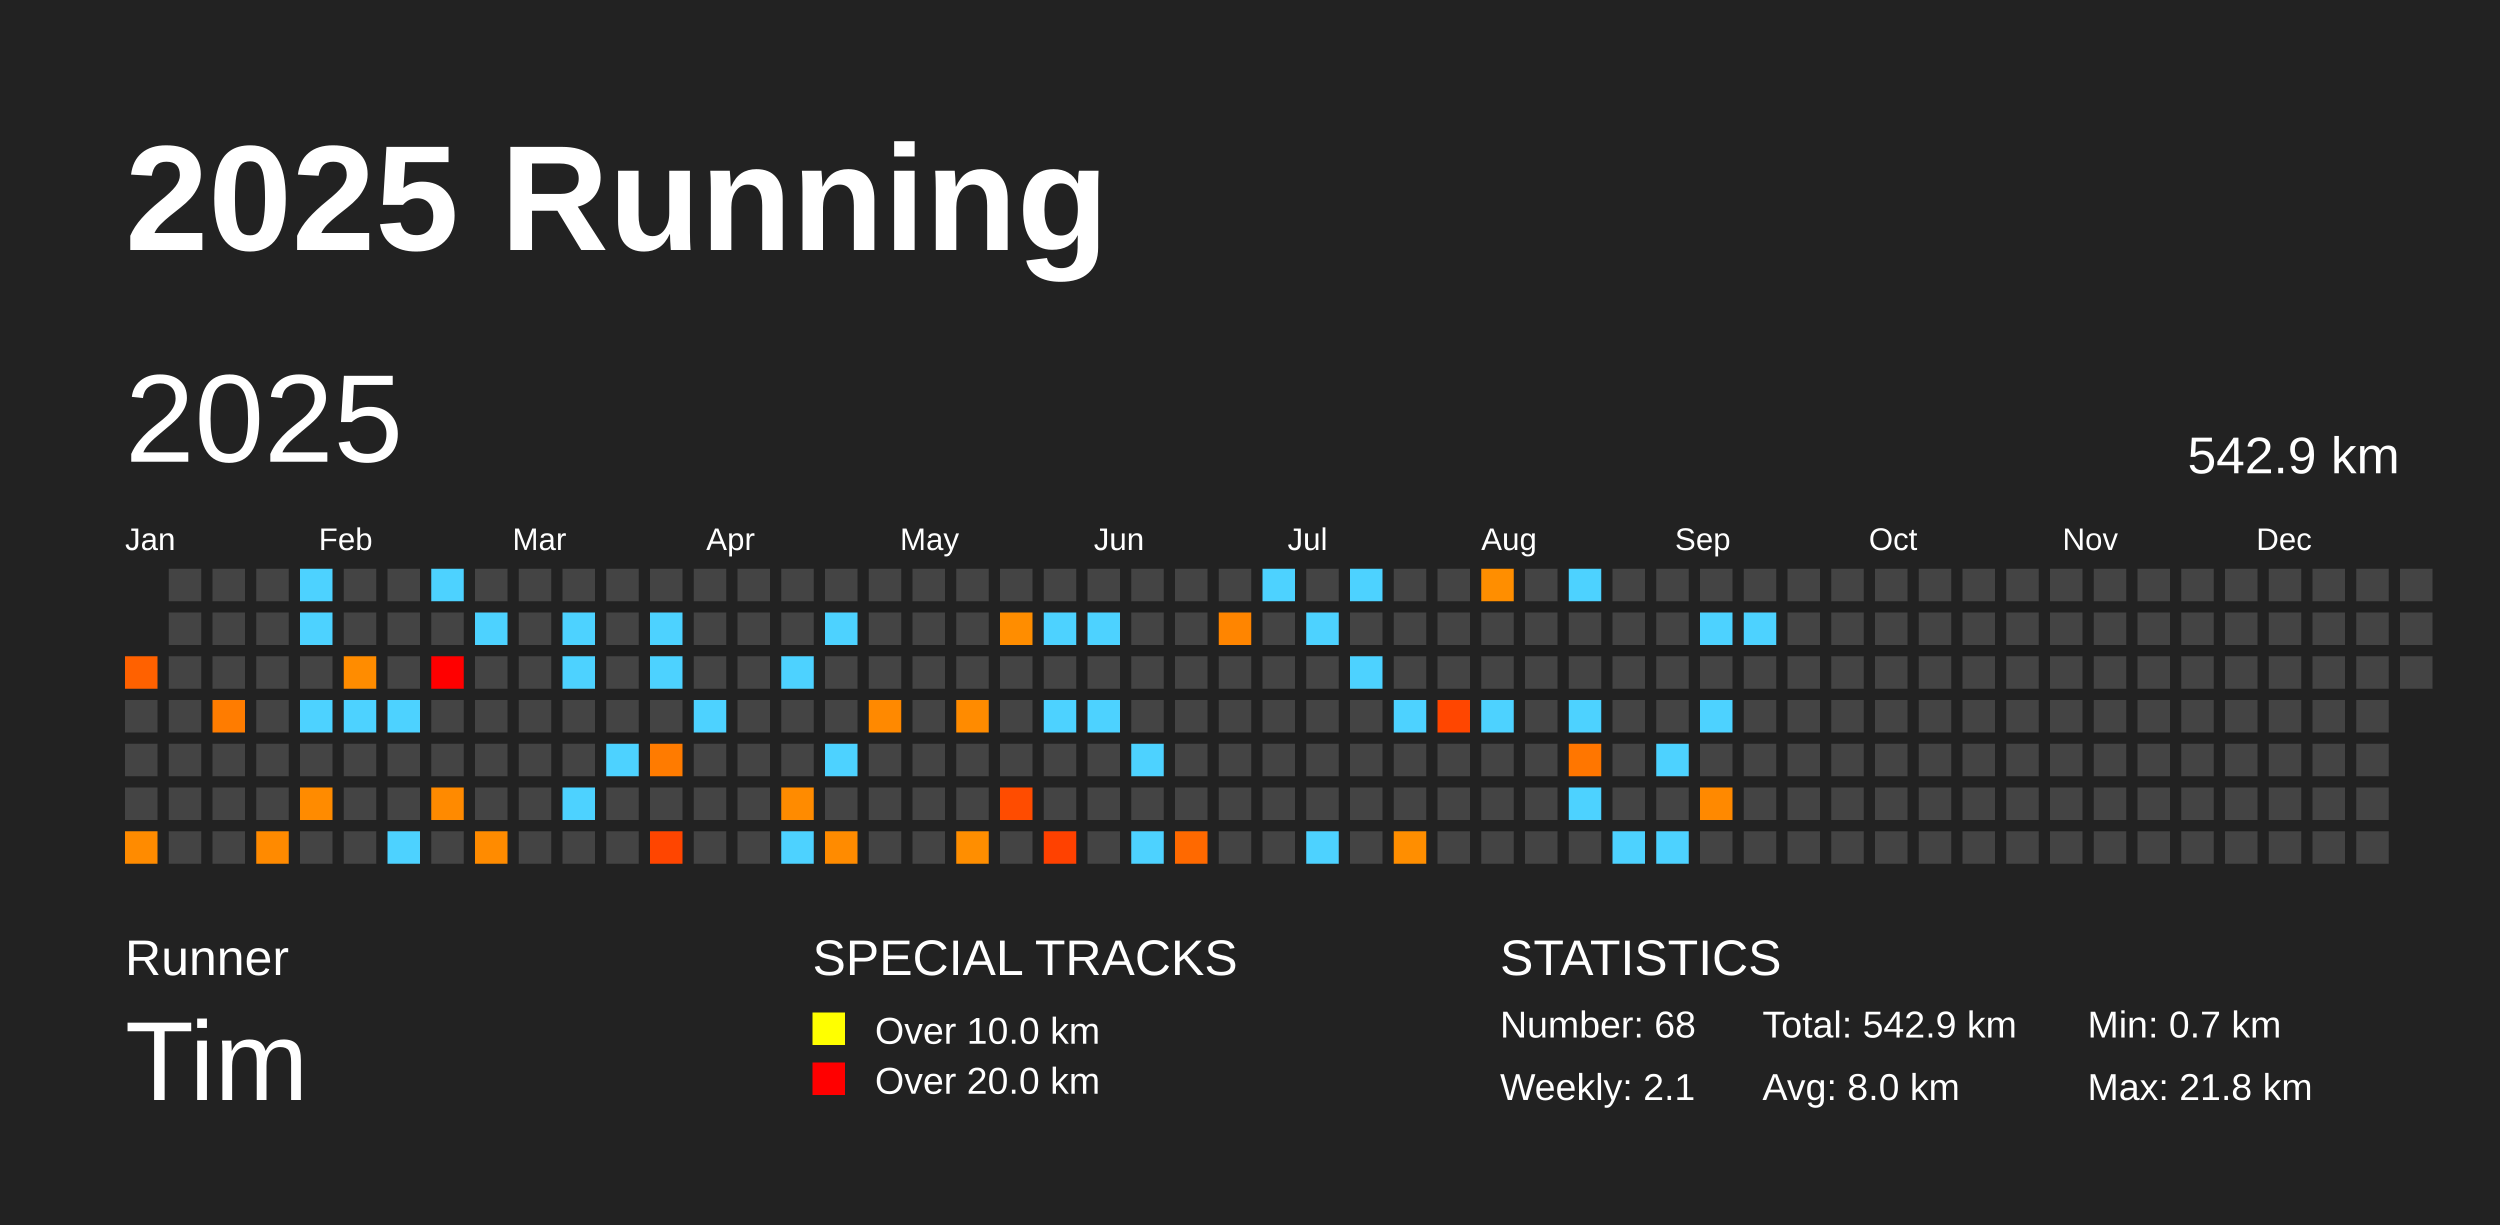
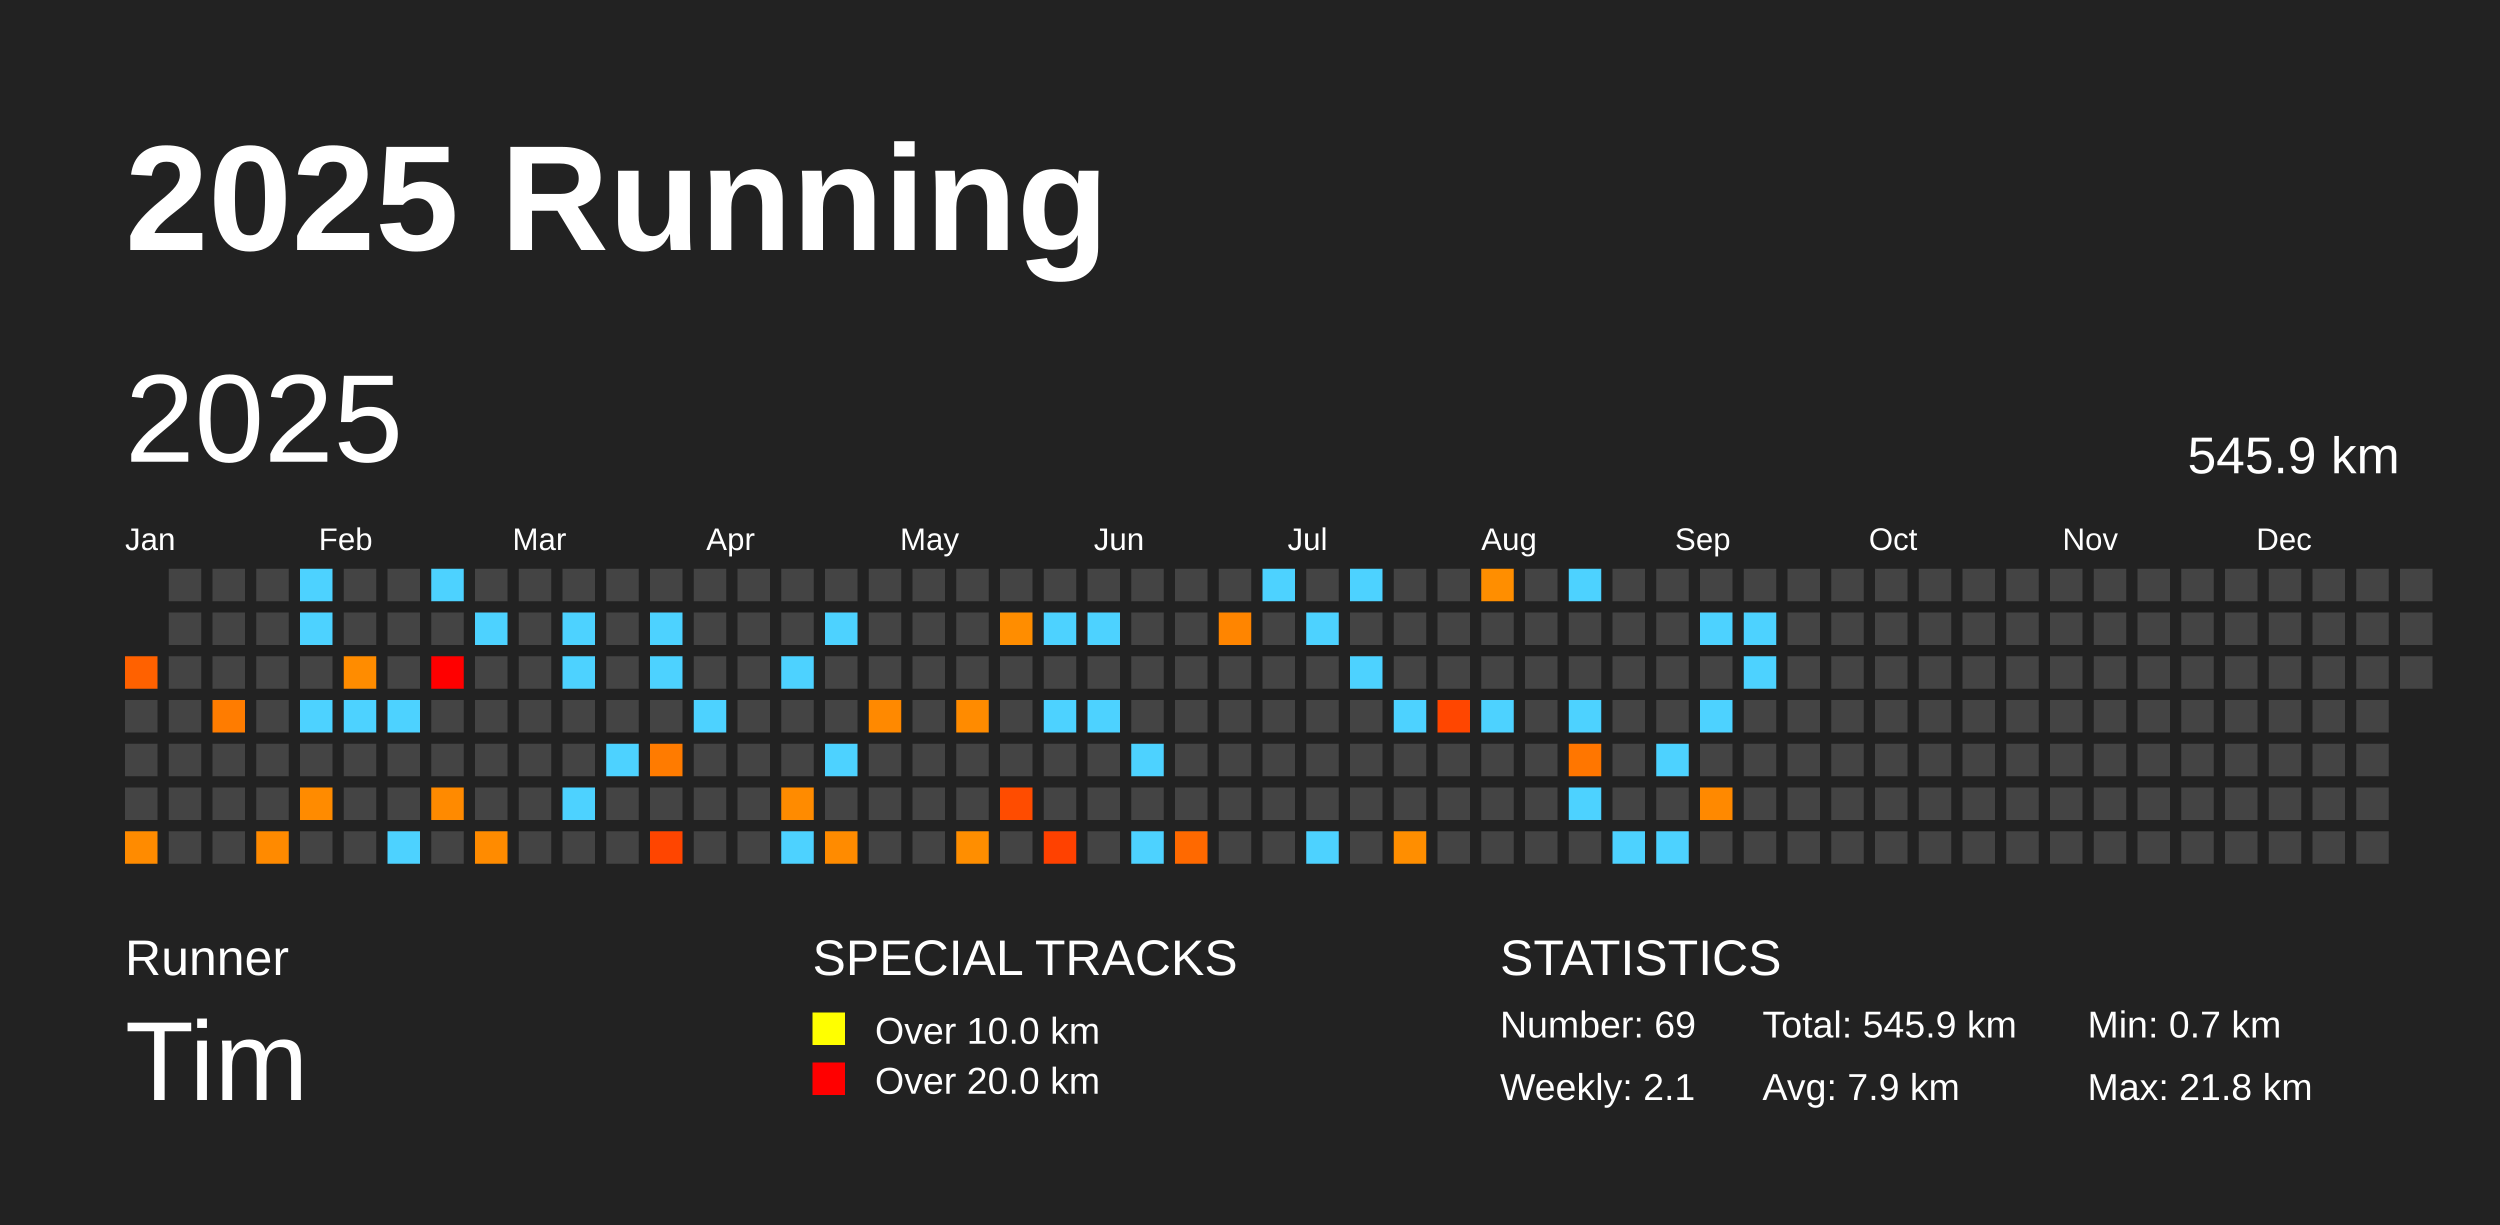
<svg xmlns="http://www.w3.org/2000/svg" baseProfile="full" height="98mm" version="1.1" viewBox="0,0,200,98" width="200mm">
  <defs />
  <rect fill="#222222" height="98" width="200" x="0" y="0" />
  <text fill="#FFFFFF" style="font-size:12px; font-family:Arial; font-weight:bold;" x="10" y="20">2025 Running</text>
  <text fill="#FFFFFF" style="font-size:4px; font-family:Arial" x="10" y="78">Runner</text>
  <text fill="#FFFFFF" style="font-size:9px; font-family:Arial" x="10" y="88">Tim</text>
  <text fill="#FFFFFF" style="font-size:4px; font-family:Arial" x="65" y="78">SPECIAL TRACKS</text>
  <rect fill="yellow" height="2.6" width="2.6" x="65" y="81" />
  <text fill="#FFFFFF" style="font-size:3px; font-family:Arial" x="70" y="83.5">Over 10.0 km</text>
  <rect fill="red" height="2.6" width="2.6" x="65" y="85" />
  <text fill="#FFFFFF" style="font-size:3px; font-family:Arial" x="70" y="87.5">Over 20.0 km</text>
  <text fill="#FFFFFF" style="font-size:4px; font-family:Arial" x="120" y="78">STATISTICS</text>
-   <text fill="#FFFFFF" style="font-size:3px; font-family:Arial" x="120" y="83">Number: 68</text>
+   <text fill="#FFFFFF" style="font-size:3px; font-family:Arial" x="120" y="83">Number: 69</text>
  <text fill="#FFFFFF" style="font-size:3px; font-family:Arial" x="120" y="88">Weekly: 2.1</text>
-   <text fill="#FFFFFF" style="font-size:3px; font-family:Arial" x="141" y="83">Total: 542.9 km</text>
-   <text fill="#FFFFFF" style="font-size:3px; font-family:Arial" x="141" y="88">Avg: 8.0 km</text>
+   <text fill="#FFFFFF" style="font-size:3px; font-family:Arial" x="141" y="83">Total: 545.9 km</text>
+   <text fill="#FFFFFF" style="font-size:3px; font-family:Arial" x="141" y="88">Avg: 7.9 km</text>
  <text fill="#FFFFFF" style="font-size:3px; font-family:Arial" x="167" y="83">Min: 0.7 km</text>
  <text fill="#FFFFFF" style="font-size:3px; font-family:Arial" x="167" y="88">Max: 21.8 km</text>
  <text dominant-baseline="hanging" fill="#FFFFFF" style="font-size:10.0px; font-family:Arial;" x="10" y="30">2025</text>
-   <text dominant-baseline="hanging" fill="#FFFFFF" style="font-size:4.125px; font-family:Arial;" x="175" y="35">542.9 km</text>
+   <text dominant-baseline="hanging" fill="#FFFFFF" style="font-size:4.125px; font-family:Arial;" x="175" y="35">545.9 km</text>
  <text fill="#FFFFFF" style="font-size:2.5px; font-family:Arial" x="10.0" y="44">Jan</text>
  <text fill="#FFFFFF" style="font-size:2.5px; font-family:Arial" x="25.5" y="44">Feb</text>
  <text fill="#FFFFFF" style="font-size:2.5px; font-family:Arial" x="41.0" y="44">Mar</text>
  <text fill="#FFFFFF" style="font-size:2.5px; font-family:Arial" x="56.5" y="44">Apr</text>
  <text fill="#FFFFFF" style="font-size:2.5px; font-family:Arial" x="72.0" y="44">May</text>
  <text fill="#FFFFFF" style="font-size:2.5px; font-family:Arial" x="87.5" y="44">Jun</text>
  <text fill="#FFFFFF" style="font-size:2.5px; font-family:Arial" x="103.0" y="44">Jul</text>
  <text fill="#FFFFFF" style="font-size:2.5px; font-family:Arial" x="118.5" y="44">Aug</text>
  <text fill="#FFFFFF" style="font-size:2.5px; font-family:Arial" x="134.0" y="44">Sep</text>
  <text fill="#FFFFFF" style="font-size:2.5px; font-family:Arial" x="149.5" y="44">Oct</text>
  <text fill="#FFFFFF" style="font-size:2.5px; font-family:Arial" x="165.0" y="44">Nov</text>
  <text fill="#FFFFFF" style="font-size:2.5px; font-family:Arial" x="180.5" y="44">Dec</text>
  <rect fill="#ff6100" height="2.6" width="2.6" x="10.0" y="52.5" />
  <rect fill="#444444" height="2.6" width="2.6" x="10.0" y="56.0" />
  <rect fill="#444444" height="2.6" width="2.6" x="10.0" y="59.5" />
  <rect fill="#444444" height="2.6" width="2.6" x="10.0" y="63.0" />
  <rect fill="#ff8b00" height="2.6" width="2.6" x="10.0" y="66.5" />
  <rect fill="#444444" height="2.6" width="2.6" x="13.5" y="45.5" />
  <rect fill="#444444" height="2.6" width="2.6" x="13.5" y="49.0" />
  <rect fill="#444444" height="2.6" width="2.6" x="13.5" y="52.5" />
  <rect fill="#444444" height="2.6" width="2.6" x="13.5" y="56.0" />
  <rect fill="#444444" height="2.6" width="2.6" x="13.5" y="59.5" />
  <rect fill="#444444" height="2.6" width="2.6" x="13.5" y="63.0" />
  <rect fill="#444444" height="2.6" width="2.6" x="13.5" y="66.5" />
  <rect fill="#444444" height="2.6" width="2.6" x="17.0" y="45.5" />
  <rect fill="#444444" height="2.6" width="2.6" x="17.0" y="49.0" />
  <rect fill="#444444" height="2.6" width="2.6" x="17.0" y="52.5" />
  <rect fill="#ff7c00" height="2.6" width="2.6" x="17.0" y="56.0" />
  <rect fill="#444444" height="2.6" width="2.6" x="17.0" y="59.5" />
  <rect fill="#444444" height="2.6" width="2.6" x="17.0" y="63.0" />
  <rect fill="#444444" height="2.6" width="2.6" x="17.0" y="66.5" />
  <rect fill="#444444" height="2.6" width="2.6" x="20.5" y="45.5" />
  <rect fill="#444444" height="2.6" width="2.6" x="20.5" y="49.0" />
  <rect fill="#444444" height="2.6" width="2.6" x="20.5" y="52.5" />
  <rect fill="#444444" height="2.6" width="2.6" x="20.5" y="56.0" />
  <rect fill="#444444" height="2.6" width="2.6" x="20.5" y="59.5" />
  <rect fill="#444444" height="2.6" width="2.6" x="20.5" y="63.0" />
  <rect fill="#ff8a00" height="2.6" width="2.6" x="20.5" y="66.5" />
  <rect fill="#4dd2ff" height="2.6" width="2.6" x="24.0" y="45.5" />
  <rect fill="#4dd2ff" height="2.6" width="2.6" x="24.0" y="49.0" />
  <rect fill="#444444" height="2.6" width="2.6" x="24.0" y="52.5" />
  <rect fill="#4dd2ff" height="2.6" width="2.6" x="24.0" y="56.0" />
  <rect fill="#444444" height="2.6" width="2.6" x="24.0" y="59.5" />
  <rect fill="#ff8b00" height="2.6" width="2.6" x="24.0" y="63.0" />
  <rect fill="#444444" height="2.6" width="2.6" x="24.0" y="66.5" />
  <rect fill="#444444" height="2.6" width="2.6" x="27.5" y="45.5" />
  <rect fill="#444444" height="2.6" width="2.6" x="27.5" y="49.0" />
  <rect fill="#ff8c00" height="2.6" width="2.6" x="27.5" y="52.5" />
  <rect fill="#4dd2ff" height="2.6" width="2.6" x="27.5" y="56.0" />
  <rect fill="#444444" height="2.6" width="2.6" x="27.5" y="59.5" />
  <rect fill="#444444" height="2.6" width="2.6" x="27.5" y="63.0" />
  <rect fill="#444444" height="2.6" width="2.6" x="27.5" y="66.5" />
  <rect fill="#444444" height="2.6" width="2.6" x="31.0" y="45.5" />
  <rect fill="#444444" height="2.6" width="2.6" x="31.0" y="49.0" />
  <rect fill="#444444" height="2.6" width="2.6" x="31.0" y="52.5" />
  <rect fill="#4dd2ff" height="2.6" width="2.6" x="31.0" y="56.0" />
  <rect fill="#444444" height="2.6" width="2.6" x="31.0" y="59.5" />
  <rect fill="#444444" height="2.6" width="2.6" x="31.0" y="63.0" />
  <rect fill="#4dd2ff" height="2.6" width="2.6" x="31.0" y="66.5" />
  <rect fill="#4dd2ff" height="2.6" width="2.6" x="34.5" y="45.5" />
  <rect fill="#444444" height="2.6" width="2.6" x="34.5" y="49.0" />
  <rect fill="red" height="2.6" width="2.6" x="34.5" y="52.5" />
  <rect fill="#444444" height="2.6" width="2.6" x="34.5" y="56.0" />
  <rect fill="#444444" height="2.6" width="2.6" x="34.5" y="59.5" />
  <rect fill="#ff8a00" height="2.6" width="2.6" x="34.5" y="63.0" />
  <rect fill="#444444" height="2.6" width="2.6" x="34.5" y="66.5" />
  <rect fill="#444444" height="2.6" width="2.6" x="38.0" y="45.5" />
  <rect fill="#4dd2ff" height="2.6" width="2.6" x="38.0" y="49.0" />
  <rect fill="#444444" height="2.6" width="2.6" x="38.0" y="52.5" />
  <rect fill="#444444" height="2.6" width="2.6" x="38.0" y="56.0" />
  <rect fill="#444444" height="2.6" width="2.6" x="38.0" y="59.5" />
  <rect fill="#444444" height="2.6" width="2.6" x="38.0" y="63.0" />
  <rect fill="#ff8b00" height="2.6" width="2.6" x="38.0" y="66.5" />
  <rect fill="#444444" height="2.6" width="2.6" x="41.5" y="45.5" />
  <rect fill="#444444" height="2.6" width="2.6" x="41.5" y="49.0" />
  <rect fill="#444444" height="2.6" width="2.6" x="41.5" y="52.5" />
  <rect fill="#444444" height="2.6" width="2.6" x="41.5" y="56.0" />
  <rect fill="#444444" height="2.6" width="2.6" x="41.5" y="59.5" />
  <rect fill="#444444" height="2.6" width="2.6" x="41.5" y="63.0" />
  <rect fill="#444444" height="2.6" width="2.6" x="41.5" y="66.5" />
  <rect fill="#444444" height="2.6" width="2.6" x="45.0" y="45.5" />
  <rect fill="#4dd2ff" height="2.6" width="2.6" x="45.0" y="49.0" />
  <rect fill="#4dd2ff" height="2.6" width="2.6" x="45.0" y="52.5" />
  <rect fill="#444444" height="2.6" width="2.6" x="45.0" y="56.0" />
  <rect fill="#444444" height="2.6" width="2.6" x="45.0" y="59.5" />
  <rect fill="#4dd2ff" height="2.6" width="2.6" x="45.0" y="63.0" />
  <rect fill="#444444" height="2.6" width="2.6" x="45.0" y="66.5" />
  <rect fill="#444444" height="2.6" width="2.6" x="48.5" y="45.5" />
  <rect fill="#444444" height="2.6" width="2.6" x="48.5" y="49.0" />
  <rect fill="#444444" height="2.6" width="2.6" x="48.5" y="52.5" />
  <rect fill="#444444" height="2.6" width="2.6" x="48.5" y="56.0" />
  <rect fill="#4dd2ff" height="2.6" width="2.6" x="48.5" y="59.5" />
  <rect fill="#444444" height="2.6" width="2.6" x="48.5" y="63.0" />
  <rect fill="#444444" height="2.6" width="2.6" x="48.5" y="66.5" />
  <rect fill="#444444" height="2.6" width="2.6" x="52.0" y="45.5" />
  <rect fill="#4dd2ff" height="2.6" width="2.6" x="52.0" y="49.0" />
  <rect fill="#4dd2ff" height="2.6" width="2.6" x="52.0" y="52.5" />
  <rect fill="#444444" height="2.6" width="2.6" x="52.0" y="56.0" />
  <rect fill="#ff7b00" height="2.6" width="2.6" x="52.0" y="59.5" />
  <rect fill="#444444" height="2.6" width="2.6" x="52.0" y="63.0" />
  <rect fill="#ff4500" height="2.6" width="2.6" x="52.0" y="66.5" />
  <rect fill="#444444" height="2.6" width="2.6" x="55.5" y="45.5" />
  <rect fill="#444444" height="2.6" width="2.6" x="55.5" y="49.0" />
  <rect fill="#444444" height="2.6" width="2.6" x="55.5" y="52.5" />
  <rect fill="#4dd2ff" height="2.6" width="2.6" x="55.5" y="56.0" />
  <rect fill="#444444" height="2.6" width="2.6" x="55.5" y="59.5" />
  <rect fill="#444444" height="2.6" width="2.6" x="55.5" y="63.0" />
  <rect fill="#444444" height="2.6" width="2.6" x="55.5" y="66.5" />
  <rect fill="#444444" height="2.6" width="2.6" x="59.0" y="45.5" />
  <rect fill="#444444" height="2.6" width="2.6" x="59.0" y="49.0" />
  <rect fill="#444444" height="2.6" width="2.6" x="59.0" y="52.5" />
  <rect fill="#444444" height="2.6" width="2.6" x="59.0" y="56.0" />
  <rect fill="#444444" height="2.6" width="2.6" x="59.0" y="59.5" />
  <rect fill="#444444" height="2.6" width="2.6" x="59.0" y="63.0" />
  <rect fill="#444444" height="2.6" width="2.6" x="59.0" y="66.5" />
  <rect fill="#444444" height="2.6" width="2.6" x="62.5" y="45.5" />
  <rect fill="#444444" height="2.6" width="2.6" x="62.5" y="49.0" />
  <rect fill="#4dd2ff" height="2.6" width="2.6" x="62.5" y="52.5" />
  <rect fill="#444444" height="2.6" width="2.6" x="62.5" y="56.0" />
  <rect fill="#444444" height="2.6" width="2.6" x="62.5" y="59.5" />
  <rect fill="#ff8b00" height="2.6" width="2.6" x="62.5" y="63.0" />
  <rect fill="#4dd2ff" height="2.6" width="2.6" x="62.5" y="66.5" />
  <rect fill="#444444" height="2.6" width="2.6" x="66.0" y="45.5" />
  <rect fill="#4dd2ff" height="2.6" width="2.6" x="66.0" y="49.0" />
  <rect fill="#444444" height="2.6" width="2.6" x="66.0" y="52.5" />
  <rect fill="#444444" height="2.6" width="2.6" x="66.0" y="56.0" />
  <rect fill="#4dd2ff" height="2.6" width="2.6" x="66.0" y="59.5" />
  <rect fill="#444444" height="2.6" width="2.6" x="66.0" y="63.0" />
  <rect fill="#ff8b00" height="2.6" width="2.6" x="66.0" y="66.5" />
  <rect fill="#444444" height="2.6" width="2.6" x="69.5" y="45.5" />
  <rect fill="#444444" height="2.6" width="2.6" x="69.5" y="49.0" />
  <rect fill="#444444" height="2.6" width="2.6" x="69.5" y="52.5" />
  <rect fill="#ff8900" height="2.6" width="2.6" x="69.5" y="56.0" />
  <rect fill="#444444" height="2.6" width="2.6" x="69.5" y="59.5" />
  <rect fill="#444444" height="2.6" width="2.6" x="69.5" y="63.0" />
  <rect fill="#444444" height="2.6" width="2.6" x="69.5" y="66.5" />
  <rect fill="#444444" height="2.6" width="2.6" x="73.0" y="45.5" />
  <rect fill="#444444" height="2.6" width="2.6" x="73.0" y="49.0" />
  <rect fill="#444444" height="2.6" width="2.6" x="73.0" y="52.5" />
  <rect fill="#444444" height="2.6" width="2.6" x="73.0" y="56.0" />
  <rect fill="#444444" height="2.6" width="2.6" x="73.0" y="59.5" />
  <rect fill="#444444" height="2.6" width="2.6" x="73.0" y="63.0" />
  <rect fill="#444444" height="2.6" width="2.6" x="73.0" y="66.5" />
  <rect fill="#444444" height="2.6" width="2.6" x="76.5" y="45.5" />
  <rect fill="#444444" height="2.6" width="2.6" x="76.5" y="49.0" />
  <rect fill="#444444" height="2.6" width="2.6" x="76.5" y="52.5" />
  <rect fill="#ff8b00" height="2.6" width="2.6" x="76.5" y="56.0" />
  <rect fill="#444444" height="2.6" width="2.6" x="76.5" y="59.5" />
  <rect fill="#444444" height="2.6" width="2.6" x="76.5" y="63.0" />
  <rect fill="#ff8e00" height="2.6" width="2.6" x="76.5" y="66.5" />
  <rect fill="#444444" height="2.6" width="2.6" x="80.0" y="45.5" />
  <rect fill="#ff8d00" height="2.6" width="2.6" x="80.0" y="49.0" />
  <rect fill="#444444" height="2.6" width="2.6" x="80.0" y="52.5" />
  <rect fill="#444444" height="2.6" width="2.6" x="80.0" y="56.0" />
  <rect fill="#444444" height="2.6" width="2.6" x="80.0" y="59.5" />
  <rect fill="#ff4c00" height="2.6" width="2.6" x="80.0" y="63.0" />
  <rect fill="#444444" height="2.6" width="2.6" x="80.0" y="66.5" />
  <rect fill="#444444" height="2.6" width="2.6" x="83.5" y="45.5" />
  <rect fill="#4dd2ff" height="2.6" width="2.6" x="83.5" y="49.0" />
  <rect fill="#444444" height="2.6" width="2.6" x="83.5" y="52.5" />
  <rect fill="#4dd2ff" height="2.6" width="2.6" x="83.5" y="56.0" />
  <rect fill="#444444" height="2.6" width="2.6" x="83.5" y="59.5" />
  <rect fill="#444444" height="2.6" width="2.6" x="83.5" y="63.0" />
  <rect fill="#ff4100" height="2.6" width="2.6" x="83.5" y="66.5" />
  <rect fill="#444444" height="2.6" width="2.6" x="87.0" y="45.5" />
  <rect fill="#4dd2ff" height="2.6" width="2.6" x="87.0" y="49.0" />
  <rect fill="#444444" height="2.6" width="2.6" x="87.0" y="52.5" />
  <rect fill="#4dd2ff" height="2.6" width="2.6" x="87.0" y="56.0" />
  <rect fill="#444444" height="2.6" width="2.6" x="87.0" y="59.5" />
  <rect fill="#444444" height="2.6" width="2.6" x="87.0" y="63.0" />
  <rect fill="#444444" height="2.6" width="2.6" x="87.0" y="66.5" />
  <rect fill="#444444" height="2.6" width="2.6" x="90.5" y="45.5" />
  <rect fill="#444444" height="2.6" width="2.6" x="90.5" y="49.0" />
  <rect fill="#444444" height="2.6" width="2.6" x="90.5" y="52.5" />
  <rect fill="#444444" height="2.6" width="2.6" x="90.5" y="56.0" />
  <rect fill="#4dd2ff" height="2.6" width="2.6" x="90.5" y="59.5" />
  <rect fill="#444444" height="2.6" width="2.6" x="90.5" y="63.0" />
  <rect fill="#4dd2ff" height="2.6" width="2.6" x="90.5" y="66.5" />
  <rect fill="#444444" height="2.6" width="2.6" x="94.0" y="45.5" />
  <rect fill="#444444" height="2.6" width="2.6" x="94.0" y="49.0" />
  <rect fill="#444444" height="2.6" width="2.6" x="94.0" y="52.5" />
  <rect fill="#444444" height="2.6" width="2.6" x="94.0" y="56.0" />
  <rect fill="#444444" height="2.6" width="2.6" x="94.0" y="59.5" />
  <rect fill="#444444" height="2.6" width="2.6" x="94.0" y="63.0" />
  <rect fill="#ff6900" height="2.6" width="2.6" x="94.0" y="66.5" />
  <rect fill="#444444" height="2.6" width="2.6" x="97.5" y="45.5" />
  <rect fill="#ff8500" height="2.6" width="2.6" x="97.5" y="49.0" />
  <rect fill="#444444" height="2.6" width="2.6" x="97.5" y="52.5" />
  <rect fill="#444444" height="2.6" width="2.6" x="97.5" y="56.0" />
  <rect fill="#444444" height="2.6" width="2.6" x="97.5" y="59.5" />
  <rect fill="#444444" height="2.6" width="2.6" x="97.5" y="63.0" />
  <rect fill="#444444" height="2.6" width="2.6" x="97.5" y="66.5" />
  <rect fill="#4dd2ff" height="2.6" width="2.6" x="101.0" y="45.5" />
  <rect fill="#444444" height="2.6" width="2.6" x="101.0" y="49.0" />
  <rect fill="#444444" height="2.6" width="2.6" x="101.0" y="52.5" />
  <rect fill="#444444" height="2.6" width="2.6" x="101.0" y="56.0" />
  <rect fill="#444444" height="2.6" width="2.6" x="101.0" y="59.5" />
  <rect fill="#444444" height="2.6" width="2.6" x="101.0" y="63.0" />
  <rect fill="#444444" height="2.6" width="2.6" x="101.0" y="66.5" />
  <rect fill="#444444" height="2.6" width="2.6" x="104.5" y="45.5" />
  <rect fill="#4dd2ff" height="2.6" width="2.6" x="104.5" y="49.0" />
  <rect fill="#444444" height="2.6" width="2.6" x="104.5" y="52.5" />
  <rect fill="#444444" height="2.6" width="2.6" x="104.5" y="56.0" />
  <rect fill="#444444" height="2.6" width="2.6" x="104.5" y="59.5" />
  <rect fill="#444444" height="2.6" width="2.6" x="104.5" y="63.0" />
  <rect fill="#4dd2ff" height="2.6" width="2.6" x="104.5" y="66.5" />
  <rect fill="#4dd2ff" height="2.6" width="2.6" x="108.0" y="45.5" />
  <rect fill="#444444" height="2.6" width="2.6" x="108.0" y="49.0" />
  <rect fill="#4dd2ff" height="2.6" width="2.6" x="108.0" y="52.5" />
  <rect fill="#444444" height="2.6" width="2.6" x="108.0" y="56.0" />
  <rect fill="#444444" height="2.6" width="2.6" x="108.0" y="59.5" />
  <rect fill="#444444" height="2.6" width="2.6" x="108.0" y="63.0" />
  <rect fill="#444444" height="2.6" width="2.6" x="108.0" y="66.5" />
  <rect fill="#444444" height="2.6" width="2.6" x="111.5" y="45.5" />
  <rect fill="#444444" height="2.6" width="2.6" x="111.5" y="49.0" />
  <rect fill="#444444" height="2.6" width="2.6" x="111.5" y="52.5" />
  <rect fill="#4dd2ff" height="2.6" width="2.6" x="111.5" y="56.0" />
  <rect fill="#444444" height="2.6" width="2.6" x="111.5" y="59.5" />
  <rect fill="#444444" height="2.6" width="2.6" x="111.5" y="63.0" />
  <rect fill="#ff8e00" height="2.6" width="2.6" x="111.5" y="66.5" />
  <rect fill="#444444" height="2.6" width="2.6" x="115.0" y="45.5" />
  <rect fill="#444444" height="2.6" width="2.6" x="115.0" y="49.0" />
  <rect fill="#444444" height="2.6" width="2.6" x="115.0" y="52.5" />
  <rect fill="#ff4600" height="2.6" width="2.6" x="115.0" y="56.0" />
  <rect fill="#444444" height="2.6" width="2.6" x="115.0" y="59.5" />
  <rect fill="#444444" height="2.6" width="2.6" x="115.0" y="63.0" />
  <rect fill="#444444" height="2.6" width="2.6" x="115.0" y="66.5" />
  <rect fill="#ff8e00" height="2.6" width="2.6" x="118.5" y="45.5" />
  <rect fill="#444444" height="2.6" width="2.6" x="118.5" y="49.0" />
  <rect fill="#444444" height="2.6" width="2.6" x="118.5" y="52.5" />
  <rect fill="#4dd2ff" height="2.6" width="2.6" x="118.5" y="56.0" />
  <rect fill="#444444" height="2.6" width="2.6" x="118.5" y="59.5" />
  <rect fill="#444444" height="2.6" width="2.6" x="118.5" y="63.0" />
  <rect fill="#444444" height="2.6" width="2.6" x="118.5" y="66.5" />
  <rect fill="#444444" height="2.6" width="2.6" x="122.0" y="45.5" />
  <rect fill="#444444" height="2.6" width="2.6" x="122.0" y="49.0" />
  <rect fill="#444444" height="2.6" width="2.6" x="122.0" y="52.5" />
  <rect fill="#444444" height="2.6" width="2.6" x="122.0" y="56.0" />
  <rect fill="#444444" height="2.6" width="2.6" x="122.0" y="59.5" />
  <rect fill="#444444" height="2.6" width="2.6" x="122.0" y="63.0" />
  <rect fill="#444444" height="2.6" width="2.6" x="122.0" y="66.5" />
  <rect fill="#4dd2ff" height="2.6" width="2.6" x="125.5" y="45.5" />
  <rect fill="#444444" height="2.6" width="2.6" x="125.5" y="49.0" />
  <rect fill="#444444" height="2.6" width="2.6" x="125.5" y="52.5" />
  <rect fill="#4dd2ff" height="2.6" width="2.6" x="125.5" y="56.0" />
  <rect fill="#ff7600" height="2.6" width="2.6" x="125.5" y="59.5" />
  <rect fill="#4dd2ff" height="2.6" width="2.6" x="125.5" y="63.0" />
  <rect fill="#444444" height="2.6" width="2.6" x="125.5" y="66.5" />
  <rect fill="#444444" height="2.6" width="2.6" x="129.0" y="45.5" />
  <rect fill="#444444" height="2.6" width="2.6" x="129.0" y="49.0" />
  <rect fill="#444444" height="2.6" width="2.6" x="129.0" y="52.5" />
  <rect fill="#444444" height="2.6" width="2.6" x="129.0" y="56.0" />
  <rect fill="#444444" height="2.6" width="2.6" x="129.0" y="59.5" />
  <rect fill="#444444" height="2.6" width="2.6" x="129.0" y="63.0" />
  <rect fill="#4dd2ff" height="2.6" width="2.6" x="129.0" y="66.5" />
  <rect fill="#444444" height="2.6" width="2.6" x="132.5" y="45.5" />
  <rect fill="#444444" height="2.6" width="2.6" x="132.5" y="49.0" />
  <rect fill="#444444" height="2.6" width="2.6" x="132.5" y="52.5" />
  <rect fill="#444444" height="2.6" width="2.6" x="132.5" y="56.0" />
  <rect fill="#4dd2ff" height="2.6" width="2.6" x="132.5" y="59.5" />
  <rect fill="#444444" height="2.6" width="2.6" x="132.5" y="63.0" />
  <rect fill="#4dd2ff" height="2.6" width="2.6" x="132.5" y="66.5" />
  <rect fill="#444444" height="2.6" width="2.6" x="136.0" y="45.5" />
  <rect fill="#4dd2ff" height="2.6" width="2.6" x="136.0" y="49.0" />
  <rect fill="#444444" height="2.6" width="2.6" x="136.0" y="52.5" />
  <rect fill="#4dd2ff" height="2.6" width="2.6" x="136.0" y="56.0" />
  <rect fill="#444444" height="2.6" width="2.6" x="136.0" y="59.5" />
  <rect fill="#ff8900" height="2.6" width="2.6" x="136.0" y="63.0" />
  <rect fill="#444444" height="2.6" width="2.6" x="136.0" y="66.5" />
  <rect fill="#444444" height="2.6" width="2.6" x="139.5" y="45.5" />
  <rect fill="#4dd2ff" height="2.6" width="2.6" x="139.5" y="49.0" />
-   <rect fill="#444444" height="2.6" width="2.6" x="139.5" y="52.5" />
+   <rect fill="#4dd2ff" height="2.6" width="2.6" x="139.5" y="52.5" />
  <rect fill="#444444" height="2.6" width="2.6" x="139.5" y="56.0" />
  <rect fill="#444444" height="2.6" width="2.6" x="139.5" y="59.5" />
  <rect fill="#444444" height="2.6" width="2.6" x="139.5" y="63.0" />
  <rect fill="#444444" height="2.6" width="2.6" x="139.5" y="66.5" />
  <rect fill="#444444" height="2.6" width="2.6" x="143.0" y="45.5" />
  <rect fill="#444444" height="2.6" width="2.6" x="143.0" y="49.0" />
  <rect fill="#444444" height="2.6" width="2.6" x="143.0" y="52.5" />
  <rect fill="#444444" height="2.6" width="2.6" x="143.0" y="56.0" />
  <rect fill="#444444" height="2.6" width="2.6" x="143.0" y="59.5" />
  <rect fill="#444444" height="2.6" width="2.6" x="143.0" y="63.0" />
  <rect fill="#444444" height="2.6" width="2.6" x="143.0" y="66.5" />
  <rect fill="#444444" height="2.6" width="2.6" x="146.5" y="45.5" />
  <rect fill="#444444" height="2.6" width="2.6" x="146.5" y="49.0" />
  <rect fill="#444444" height="2.6" width="2.6" x="146.5" y="52.5" />
  <rect fill="#444444" height="2.6" width="2.6" x="146.5" y="56.0" />
  <rect fill="#444444" height="2.6" width="2.6" x="146.5" y="59.5" />
  <rect fill="#444444" height="2.6" width="2.6" x="146.5" y="63.0" />
  <rect fill="#444444" height="2.6" width="2.6" x="146.5" y="66.5" />
  <rect fill="#444444" height="2.6" width="2.6" x="150.0" y="45.5" />
  <rect fill="#444444" height="2.6" width="2.6" x="150.0" y="49.0" />
  <rect fill="#444444" height="2.6" width="2.6" x="150.0" y="52.5" />
  <rect fill="#444444" height="2.6" width="2.6" x="150.0" y="56.0" />
  <rect fill="#444444" height="2.6" width="2.6" x="150.0" y="59.5" />
  <rect fill="#444444" height="2.6" width="2.6" x="150.0" y="63.0" />
  <rect fill="#444444" height="2.6" width="2.6" x="150.0" y="66.5" />
  <rect fill="#444444" height="2.6" width="2.6" x="153.5" y="45.5" />
  <rect fill="#444444" height="2.6" width="2.6" x="153.5" y="49.0" />
  <rect fill="#444444" height="2.6" width="2.6" x="153.5" y="52.5" />
  <rect fill="#444444" height="2.6" width="2.6" x="153.5" y="56.0" />
  <rect fill="#444444" height="2.6" width="2.6" x="153.5" y="59.5" />
  <rect fill="#444444" height="2.6" width="2.6" x="153.5" y="63.0" />
  <rect fill="#444444" height="2.6" width="2.6" x="153.5" y="66.5" />
  <rect fill="#444444" height="2.6" width="2.6" x="157.0" y="45.5" />
  <rect fill="#444444" height="2.6" width="2.6" x="157.0" y="49.0" />
  <rect fill="#444444" height="2.6" width="2.6" x="157.0" y="52.5" />
  <rect fill="#444444" height="2.6" width="2.6" x="157.0" y="56.0" />
  <rect fill="#444444" height="2.6" width="2.6" x="157.0" y="59.5" />
  <rect fill="#444444" height="2.6" width="2.6" x="157.0" y="63.0" />
  <rect fill="#444444" height="2.6" width="2.6" x="157.0" y="66.5" />
  <rect fill="#444444" height="2.6" width="2.6" x="160.5" y="45.5" />
  <rect fill="#444444" height="2.6" width="2.6" x="160.5" y="49.0" />
  <rect fill="#444444" height="2.6" width="2.6" x="160.5" y="52.5" />
  <rect fill="#444444" height="2.6" width="2.6" x="160.5" y="56.0" />
  <rect fill="#444444" height="2.6" width="2.6" x="160.5" y="59.5" />
  <rect fill="#444444" height="2.6" width="2.6" x="160.5" y="63.0" />
  <rect fill="#444444" height="2.6" width="2.6" x="160.5" y="66.5" />
  <rect fill="#444444" height="2.6" width="2.6" x="164.0" y="45.5" />
  <rect fill="#444444" height="2.6" width="2.6" x="164.0" y="49.0" />
  <rect fill="#444444" height="2.6" width="2.6" x="164.0" y="52.5" />
  <rect fill="#444444" height="2.6" width="2.6" x="164.0" y="56.0" />
  <rect fill="#444444" height="2.6" width="2.6" x="164.0" y="59.5" />
  <rect fill="#444444" height="2.6" width="2.6" x="164.0" y="63.0" />
  <rect fill="#444444" height="2.6" width="2.6" x="164.0" y="66.5" />
  <rect fill="#444444" height="2.6" width="2.6" x="167.5" y="45.5" />
  <rect fill="#444444" height="2.6" width="2.6" x="167.5" y="49.0" />
  <rect fill="#444444" height="2.6" width="2.6" x="167.5" y="52.5" />
  <rect fill="#444444" height="2.6" width="2.6" x="167.5" y="56.0" />
  <rect fill="#444444" height="2.6" width="2.6" x="167.5" y="59.5" />
  <rect fill="#444444" height="2.6" width="2.6" x="167.5" y="63.0" />
  <rect fill="#444444" height="2.6" width="2.6" x="167.5" y="66.5" />
  <rect fill="#444444" height="2.6" width="2.6" x="171.0" y="45.5" />
  <rect fill="#444444" height="2.6" width="2.6" x="171.0" y="49.0" />
  <rect fill="#444444" height="2.6" width="2.6" x="171.0" y="52.5" />
  <rect fill="#444444" height="2.6" width="2.6" x="171.0" y="56.0" />
  <rect fill="#444444" height="2.6" width="2.6" x="171.0" y="59.5" />
  <rect fill="#444444" height="2.6" width="2.6" x="171.0" y="63.0" />
  <rect fill="#444444" height="2.6" width="2.6" x="171.0" y="66.5" />
  <rect fill="#444444" height="2.6" width="2.6" x="174.5" y="45.5" />
  <rect fill="#444444" height="2.6" width="2.6" x="174.5" y="49.0" />
  <rect fill="#444444" height="2.6" width="2.6" x="174.5" y="52.5" />
  <rect fill="#444444" height="2.6" width="2.6" x="174.5" y="56.0" />
  <rect fill="#444444" height="2.6" width="2.6" x="174.5" y="59.5" />
  <rect fill="#444444" height="2.6" width="2.6" x="174.5" y="63.0" />
  <rect fill="#444444" height="2.6" width="2.6" x="174.5" y="66.5" />
  <rect fill="#444444" height="2.6" width="2.6" x="178.0" y="45.5" />
  <rect fill="#444444" height="2.6" width="2.6" x="178.0" y="49.0" />
  <rect fill="#444444" height="2.6" width="2.6" x="178.0" y="52.5" />
  <rect fill="#444444" height="2.6" width="2.6" x="178.0" y="56.0" />
  <rect fill="#444444" height="2.6" width="2.6" x="178.0" y="59.5" />
  <rect fill="#444444" height="2.6" width="2.6" x="178.0" y="63.0" />
  <rect fill="#444444" height="2.6" width="2.6" x="178.0" y="66.5" />
  <rect fill="#444444" height="2.6" width="2.6" x="181.5" y="45.5" />
  <rect fill="#444444" height="2.6" width="2.6" x="181.5" y="49.0" />
  <rect fill="#444444" height="2.6" width="2.6" x="181.5" y="52.5" />
  <rect fill="#444444" height="2.6" width="2.6" x="181.5" y="56.0" />
  <rect fill="#444444" height="2.6" width="2.6" x="181.5" y="59.5" />
  <rect fill="#444444" height="2.6" width="2.6" x="181.5" y="63.0" />
  <rect fill="#444444" height="2.6" width="2.6" x="181.5" y="66.5" />
  <rect fill="#444444" height="2.6" width="2.6" x="185.0" y="45.5" />
  <rect fill="#444444" height="2.6" width="2.6" x="185.0" y="49.0" />
  <rect fill="#444444" height="2.6" width="2.6" x="185.0" y="52.5" />
  <rect fill="#444444" height="2.6" width="2.6" x="185.0" y="56.0" />
  <rect fill="#444444" height="2.6" width="2.6" x="185.0" y="59.5" />
  <rect fill="#444444" height="2.6" width="2.6" x="185.0" y="63.0" />
  <rect fill="#444444" height="2.6" width="2.6" x="185.0" y="66.5" />
  <rect fill="#444444" height="2.6" width="2.6" x="188.5" y="45.5" />
  <rect fill="#444444" height="2.6" width="2.6" x="188.5" y="49.0" />
  <rect fill="#444444" height="2.6" width="2.6" x="188.5" y="52.5" />
  <rect fill="#444444" height="2.6" width="2.6" x="188.5" y="56.0" />
  <rect fill="#444444" height="2.6" width="2.6" x="188.5" y="59.5" />
  <rect fill="#444444" height="2.6" width="2.6" x="188.5" y="63.0" />
  <rect fill="#444444" height="2.6" width="2.6" x="188.5" y="66.5" />
  <rect fill="#444444" height="2.6" width="2.6" x="192.0" y="45.5" />
  <rect fill="#444444" height="2.6" width="2.6" x="192.0" y="49.0" />
  <rect fill="#444444" height="2.6" width="2.6" x="192.0" y="52.5" />
</svg>
